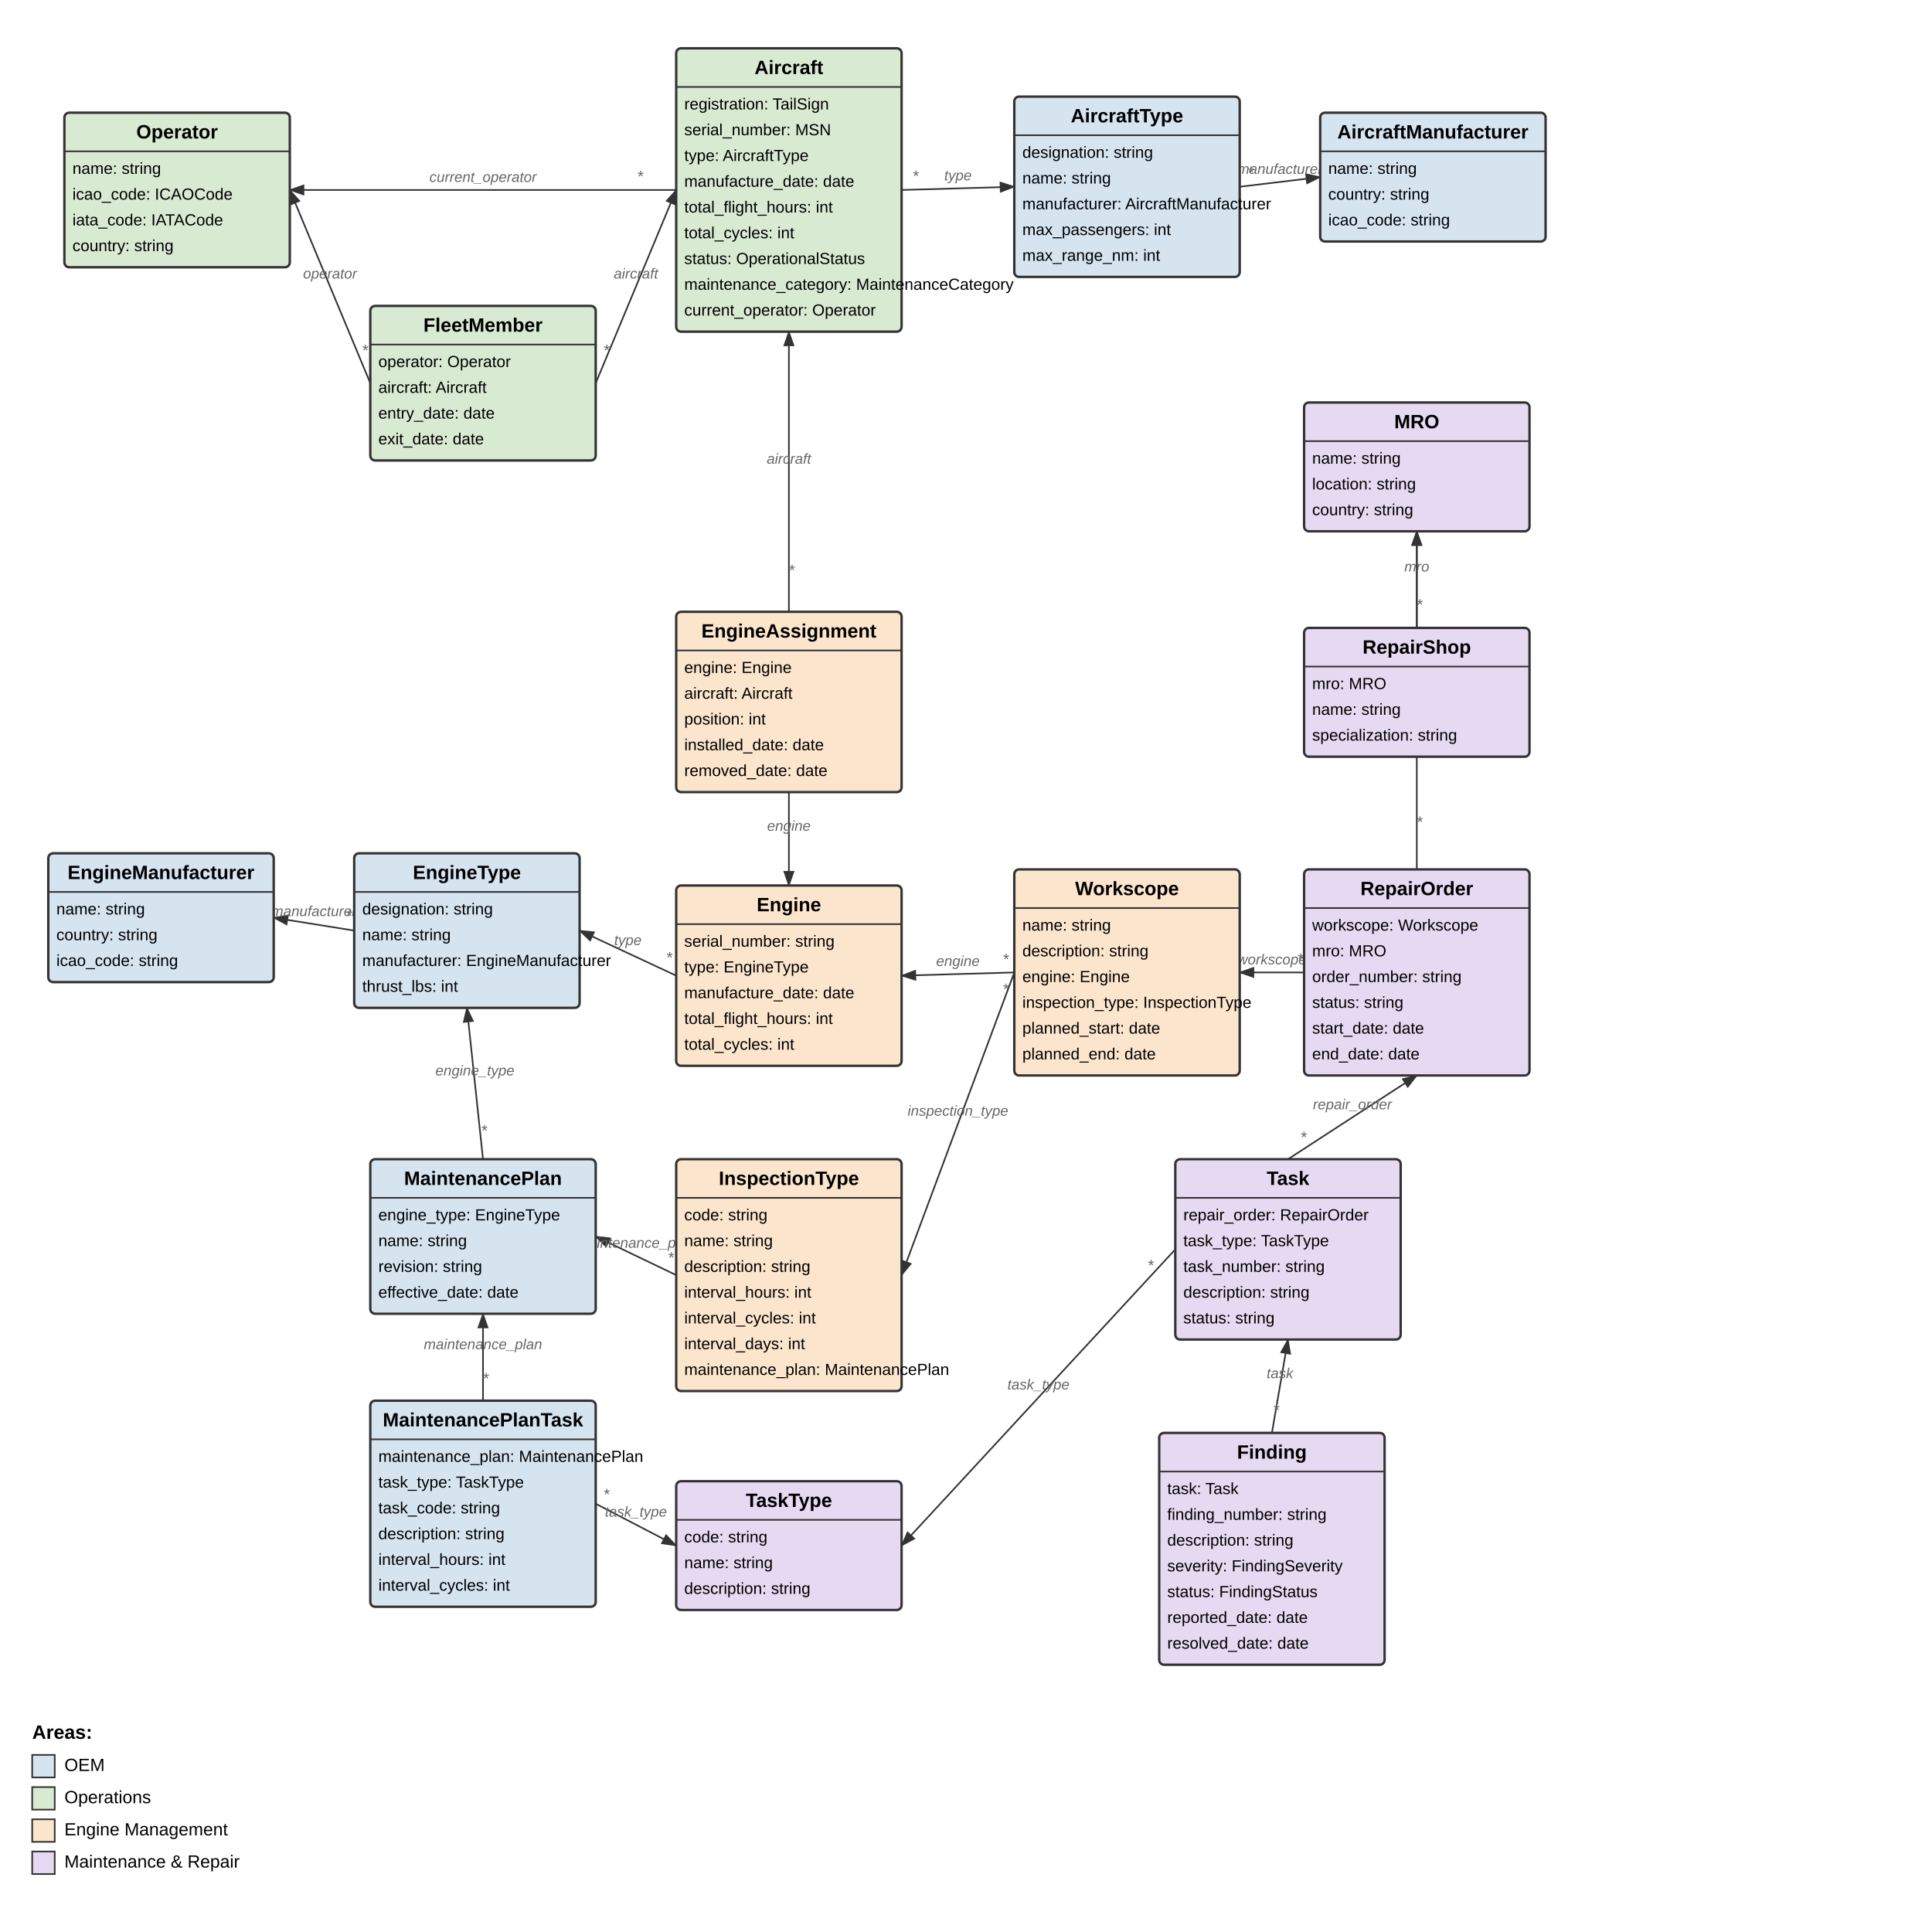
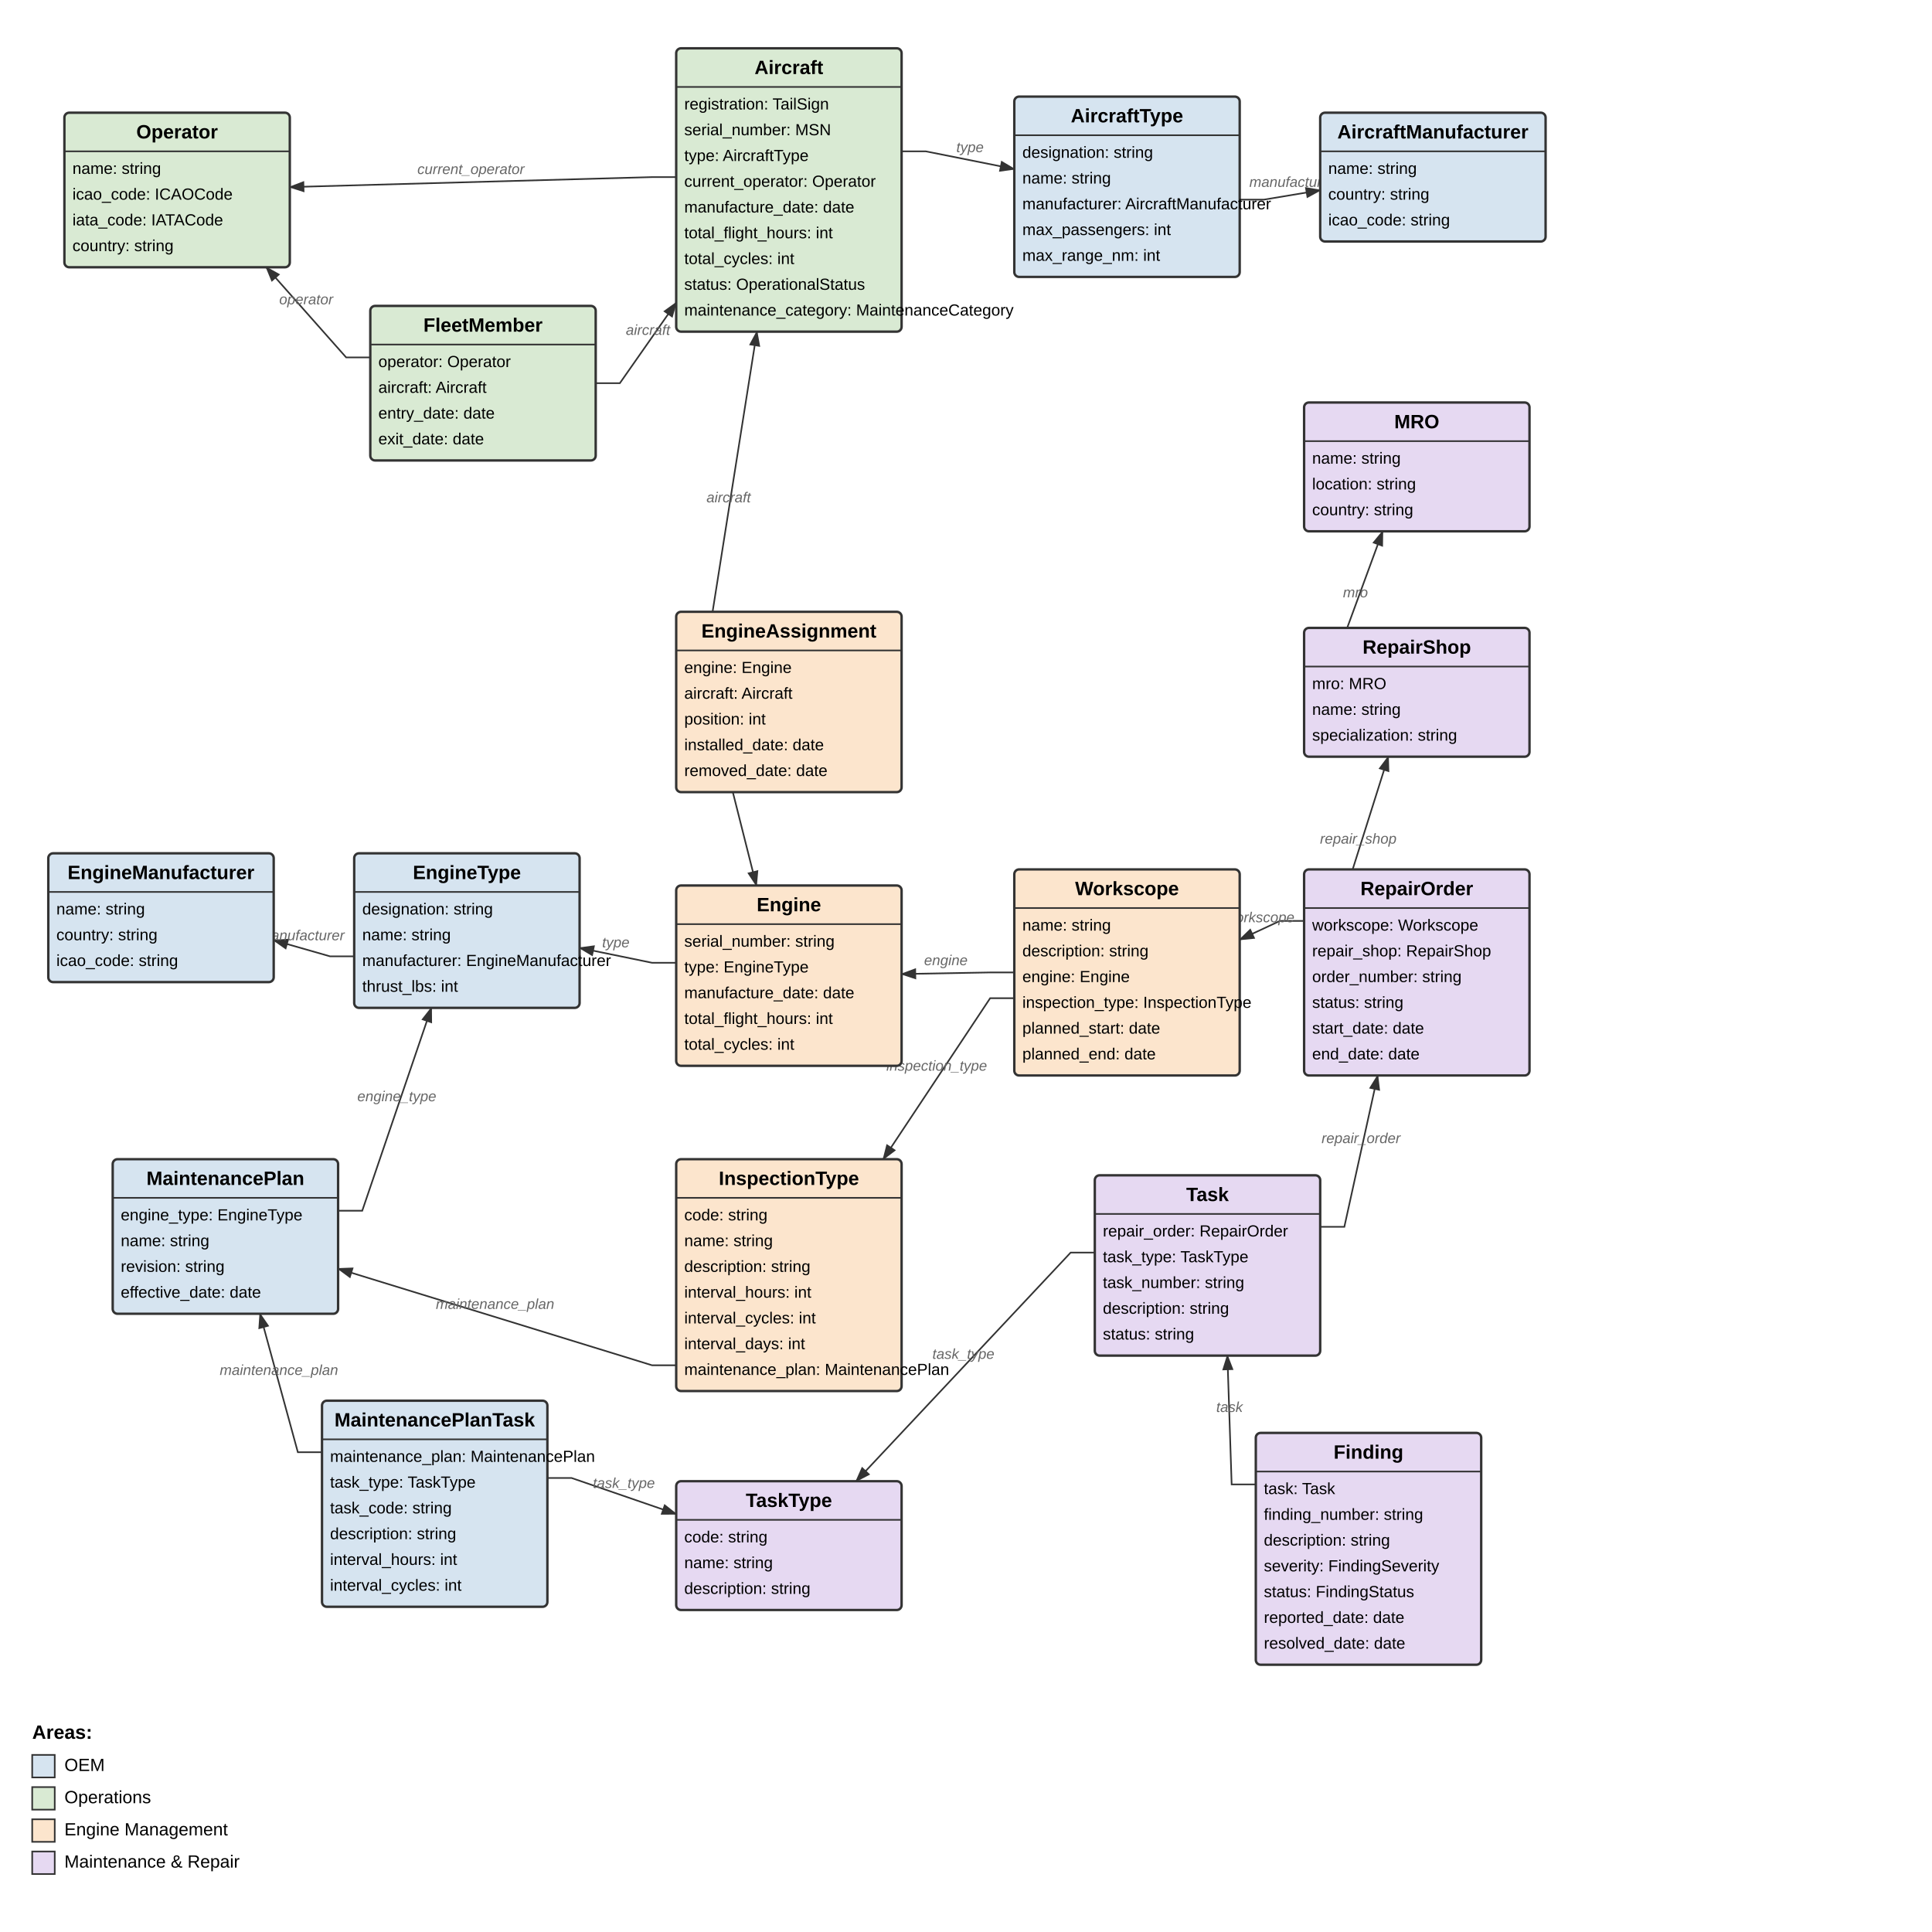
<svg xmlns="http://www.w3.org/2000/svg" viewBox="0 0 1200 1200" width="1200" height="1200">
  <defs>
    <marker id="arrowhead" markerWidth="10" markerHeight="7" refX="9" refY="3.5" orient="auto">
      <polygon points="0 0, 10 3.5, 0 7" fill="#333" />
    </marker>
  </defs>
  <rect width="1200" height="1200" fill="white" />
-   <line x1="560" y1="118" x2="630" y2="116" stroke="#333" stroke-width="1" marker-end="url(#arrowhead)" />
-   <text x="567" y="112.8" font-family="Arial, sans-serif" font-size="10" fill="#666">*</text>
-   <text x="595" y="112" text-anchor="middle" font-family="Arial, sans-serif" font-size="9" fill="#666" font-style="italic">type</text>
-   <line x1="420" y1="118" x2="180" y2="118" stroke="#333" stroke-width="1" marker-end="url(#arrowhead)" />
-   <text x="396" y="113" font-family="Arial, sans-serif" font-size="10" fill="#666">*</text>
-   <text x="300" y="113" text-anchor="middle" font-family="Arial, sans-serif" font-size="9" fill="#666" font-style="italic">current_operator</text>
-   <line x1="770" y1="116" x2="820" y2="110" stroke="#333" stroke-width="1" marker-end="url(#arrowhead)" />
-   <text x="775" y="110.4" font-family="Arial, sans-serif" font-size="10" fill="#666">*</text>
-   <text x="795" y="108" text-anchor="middle" font-family="Arial, sans-serif" font-size="9" fill="#666" font-style="italic">manufacturer</text>
-   <line x1="420" y1="606" x2="360" y2="578" stroke="#333" stroke-width="1" marker-end="url(#arrowhead)" />
-   <text x="414" y="598.2" font-family="Arial, sans-serif" font-size="10" fill="#666">*</text>
-   <text x="390" y="587" text-anchor="middle" font-family="Arial, sans-serif" font-size="9" fill="#666" font-style="italic">type</text>
-   <line x1="490" y1="492" x2="490" y2="550" stroke="#333" stroke-width="1" marker-end="url(#arrowhead)" />
-   <text x="490" y="492.8" font-family="Arial, sans-serif" font-size="10" fill="#666">*</text>
-   <text x="490" y="516" text-anchor="middle" font-family="Arial, sans-serif" font-size="9" fill="#666" font-style="italic">engine</text>
-   <line x1="490" y1="380" x2="490" y2="206" stroke="#333" stroke-width="1" marker-end="url(#arrowhead)" />
-   <text x="490" y="357.6" font-family="Arial, sans-serif" font-size="10" fill="#666">*</text>
-   <text x="490" y="288" text-anchor="middle" font-family="Arial, sans-serif" font-size="9" fill="#666" font-style="italic">aircraft</text>
-   <line x1="220" y1="578" x2="170" y2="570" stroke="#333" stroke-width="1" marker-end="url(#arrowhead)" />
-   <text x="215" y="572.2" font-family="Arial, sans-serif" font-size="10" fill="#666">*</text>
-   <text x="195" y="569" text-anchor="middle" font-family="Arial, sans-serif" font-size="9" fill="#666" font-style="italic">manufacturer</text>
-   <line x1="790" y1="890" x2="800" y2="832" stroke="#333" stroke-width="1" marker-end="url(#arrowhead)" />
-   <text x="791" y="879.2" font-family="Arial, sans-serif" font-size="10" fill="#666">*</text>
-   <text x="795" y="856" text-anchor="middle" font-family="Arial, sans-serif" font-size="9" fill="#666" font-style="italic">task</text>
-   <line x1="230" y1="238" x2="180" y2="118" stroke="#333" stroke-width="1" marker-end="url(#arrowhead)" />
-   <text x="225" y="221" font-family="Arial, sans-serif" font-size="10" fill="#666">*</text>
-   <text x="205" y="173" text-anchor="middle" font-family="Arial, sans-serif" font-size="9" fill="#666" font-style="italic">operator</text>
-   <line x1="370" y1="238" x2="420" y2="118" stroke="#333" stroke-width="1" marker-end="url(#arrowhead)" />
-   <text x="375" y="221" font-family="Arial, sans-serif" font-size="10" fill="#666">*</text>
-   <text x="395" y="173" text-anchor="middle" font-family="Arial, sans-serif" font-size="9" fill="#666" font-style="italic">aircraft</text>
-   <line x1="420" y1="792" x2="370" y2="768" stroke="#333" stroke-width="1" marker-end="url(#arrowhead)" />
-   <text x="415" y="784.6" font-family="Arial, sans-serif" font-size="10" fill="#666">*</text>
-   <text x="395" y="775" text-anchor="middle" font-family="Arial, sans-serif" font-size="9" fill="#666" font-style="italic">maintenance_plan</text>
-   <line x1="300" y1="720" x2="290" y2="626" stroke="#333" stroke-width="1" marker-end="url(#arrowhead)" />
-   <text x="299" y="705.6" font-family="Arial, sans-serif" font-size="10" fill="#666">*</text>
-   <text x="295" y="668" text-anchor="middle" font-family="Arial, sans-serif" font-size="9" fill="#666" font-style="italic">engine_type</text>
-   <line x1="300" y1="870" x2="300" y2="816" stroke="#333" stroke-width="1" marker-end="url(#arrowhead)" />
-   <text x="300" y="859.6" font-family="Arial, sans-serif" font-size="10" fill="#666">*</text>
-   <text x="300" y="838" text-anchor="middle" font-family="Arial, sans-serif" font-size="9" fill="#666" font-style="italic">maintenance_plan</text>
-   <line x1="370" y1="934" x2="420" y2="960" stroke="#333" stroke-width="1" marker-end="url(#arrowhead)" />
-   <text x="375" y="931.6" font-family="Arial, sans-serif" font-size="10" fill="#666">*</text>
-   <text x="395" y="942" text-anchor="middle" font-family="Arial, sans-serif" font-size="9" fill="#666" font-style="italic">task_type</text>
-   <line x1="810" y1="604" x2="770" y2="604" stroke="#333" stroke-width="1" marker-end="url(#arrowhead)" />
-   <text x="806" y="599" font-family="Arial, sans-serif" font-size="10" fill="#666">*</text>
-   <text x="790" y="599" text-anchor="middle" font-family="Arial, sans-serif" font-size="9" fill="#666" font-style="italic">workscope</text>
-   <line x1="880" y1="540" x2="880" y2="330" stroke="#333" stroke-width="1" marker-end="url(#arrowhead)" />
-   <text x="880" y="514" font-family="Arial, sans-serif" font-size="10" fill="#666">*</text>
-   <text x="880" y="430" text-anchor="middle" font-family="Arial, sans-serif" font-size="9" fill="#666" font-style="italic">mro</text>
-   <line x1="880" y1="390" x2="880" y2="330" stroke="#333" stroke-width="1" marker-end="url(#arrowhead)" />
-   <text x="880" y="379" font-family="Arial, sans-serif" font-size="10" fill="#666">*</text>
-   <text x="880" y="355" text-anchor="middle" font-family="Arial, sans-serif" font-size="9" fill="#666" font-style="italic">mro</text>
-   <line x1="800" y1="720" x2="880" y2="668" stroke="#333" stroke-width="1" marker-end="url(#arrowhead)" />
-   <text x="808" y="709.8" font-family="Arial, sans-serif" font-size="10" fill="#666">*</text>
-   <text x="840" y="689" text-anchor="middle" font-family="Arial, sans-serif" font-size="9" fill="#666" font-style="italic">repair_order</text>
-   <line x1="730" y1="776" x2="560" y2="960" stroke="#333" stroke-width="1" marker-end="url(#arrowhead)" />
-   <text x="713" y="789.4" font-family="Arial, sans-serif" font-size="10" fill="#666">*</text>
-   <text x="645" y="863" text-anchor="middle" font-family="Arial, sans-serif" font-size="9" fill="#666" font-style="italic">task_type</text>
-   <line x1="630" y1="604" x2="560" y2="606" stroke="#333" stroke-width="1" marker-end="url(#arrowhead)" />
-   <text x="623" y="599.2" font-family="Arial, sans-serif" font-size="10" fill="#666">*</text>
-   <text x="595" y="600" text-anchor="middle" font-family="Arial, sans-serif" font-size="9" fill="#666" font-style="italic">engine</text>
-   <line x1="630" y1="604" x2="560" y2="792" stroke="#333" stroke-width="1" marker-end="url(#arrowhead)" />
-   <text x="623" y="617.8" font-family="Arial, sans-serif" font-size="10" fill="#666">*</text>
-   <text x="595" y="693" text-anchor="middle" font-family="Arial, sans-serif" font-size="9" fill="#666" font-style="italic">inspection_type</text>
+   <path d="M 560 94 L 575 94 L 630 105" fill="none" stroke="#333" stroke-width="1" marker-end="url(#arrowhead)" />
+   <text x="602.5" y="94.5" text-anchor="middle" font-family="Arial, sans-serif" font-size="9" fill="#666" font-style="italic">type</text>
+   <path d="M 420 110 L 405 110 L 180 116.194" fill="none" stroke="#333" stroke-width="1" marker-end="url(#arrowhead)" />
+   <text x="292.5" y="108.097" text-anchor="middle" font-family="Arial, sans-serif" font-size="9" fill="#666" font-style="italic">current_operator</text>
+   <path d="M 770 124 L 785 124 L 820 118.167" fill="none" stroke="#333" stroke-width="1" marker-end="url(#arrowhead)" />
+   <text x="802.5" y="116.083" text-anchor="middle" font-family="Arial, sans-serif" font-size="9" fill="#666" font-style="italic">manufacturer</text>
+   <path d="M 420 598 L 405 598 L 360 588.769" fill="none" stroke="#333" stroke-width="1" marker-end="url(#arrowhead)" />
+   <text x="382.5" y="588.385" text-anchor="middle" font-family="Arial, sans-serif" font-size="9" fill="#666" font-style="italic">type</text>
+   <path d="M 420 412 L 435 412 L 469.794 550" fill="none" stroke="#333" stroke-width="1" marker-end="url(#arrowhead)" />
+   <text x="452.397" y="476" text-anchor="middle" font-family="Arial, sans-serif" font-size="9" fill="#666" font-style="italic">engine</text>
+   <path d="M 420 428 L 435 428 L 470.129 206" fill="none" stroke="#333" stroke-width="1" marker-end="url(#arrowhead)" />
+   <text x="452.565" y="312" text-anchor="middle" font-family="Arial, sans-serif" font-size="9" fill="#666" font-style="italic">aircraft</text>
+   <path d="M 220 594 L 205 594 L 170 584" fill="none" stroke="#333" stroke-width="1" marker-end="url(#arrowhead)" />
+   <text x="187.5" y="584" text-anchor="middle" font-family="Arial, sans-serif" font-size="9" fill="#666" font-style="italic">manufacturer</text>
+   <path d="M 780 922 L 765 922 L 762.353 842" fill="none" stroke="#333" stroke-width="1" marker-end="url(#arrowhead)" />
+   <text x="763.676" y="877" text-anchor="middle" font-family="Arial, sans-serif" font-size="9" fill="#666" font-style="italic">task</text>
+   <path d="M 230 222 L 215 222 L 165.385 166" fill="none" stroke="#333" stroke-width="1" marker-end="url(#arrowhead)" />
+   <text x="190.192" y="189" text-anchor="middle" font-family="Arial, sans-serif" font-size="9" fill="#666" font-style="italic">operator</text>
+   <path d="M 370 238 L 385 238 L 420 188" fill="none" stroke="#333" stroke-width="1" marker-end="url(#arrowhead)" />
+   <text x="402.5" y="208" text-anchor="middle" font-family="Arial, sans-serif" font-size="9" fill="#666" font-style="italic">aircraft</text>
+   <path d="M 420 848 L 405 848 L 210 788" fill="none" stroke="#333" stroke-width="1" marker-end="url(#arrowhead)" />
+   <text x="307.5" y="813" text-anchor="middle" font-family="Arial, sans-serif" font-size="9" fill="#666" font-style="italic">maintenance_plan</text>
+   <path d="M 210 752 L 225 752 L 267.931 626" fill="none" stroke="#333" stroke-width="1" marker-end="url(#arrowhead)" />
+   <text x="246.466" y="684" text-anchor="middle" font-family="Arial, sans-serif" font-size="9" fill="#666" font-style="italic">engine_type</text>
+   <path d="M 200 902 L 185 902 L 161.493 816" fill="none" stroke="#333" stroke-width="1" marker-end="url(#arrowhead)" />
+   <text x="173.246" y="854" text-anchor="middle" font-family="Arial, sans-serif" font-size="9" fill="#666" font-style="italic">maintenance_plan</text>
+   <path d="M 340 918 L 355 918 L 420 940.4" fill="none" stroke="#333" stroke-width="1" marker-end="url(#arrowhead)" />
+   <text x="387.5" y="924.2" text-anchor="middle" font-family="Arial, sans-serif" font-size="9" fill="#666" font-style="italic">task_type</text>
+   <path d="M 810 572 L 795 572 L 770 583.636" fill="none" stroke="#333" stroke-width="1" marker-end="url(#arrowhead)" />
+   <text x="782.5" y="572.818" text-anchor="middle" font-family="Arial, sans-serif" font-size="9" fill="#666" font-style="italic">workscope</text>
+   <path d="M 810 588 L 825 588 L 862.278 470" fill="none" stroke="#333" stroke-width="1" marker-end="url(#arrowhead)" />
+   <text x="843.639" y="524" text-anchor="middle" font-family="Arial, sans-serif" font-size="9" fill="#666" font-style="italic">repair_shop</text>
+   <path d="M 810 422 L 825 422 L 858.788 330" fill="none" stroke="#333" stroke-width="1" marker-end="url(#arrowhead)" />
+   <text x="841.894" y="371" text-anchor="middle" font-family="Arial, sans-serif" font-size="9" fill="#666" font-style="italic">mro</text>
+   <path d="M 820 762 L 835 762 L 855.696 668" fill="none" stroke="#333" stroke-width="1" marker-end="url(#arrowhead)" />
+   <text x="845.348" y="710" text-anchor="middle" font-family="Arial, sans-serif" font-size="9" fill="#666" font-style="italic">repair_order</text>
+   <path d="M 680 778 L 665 778 L 531.758 920" fill="none" stroke="#333" stroke-width="1" marker-end="url(#arrowhead)" />
+   <text x="598.379" y="844" text-anchor="middle" font-family="Arial, sans-serif" font-size="9" fill="#666" font-style="italic">task_type</text>
+   <path d="M 630 604 L 615 604 L 560 605" fill="none" stroke="#333" stroke-width="1" marker-end="url(#arrowhead)" />
+   <text x="587.5" y="599.5" text-anchor="middle" font-family="Arial, sans-serif" font-size="9" fill="#666" font-style="italic">engine</text>
+   <path d="M 630 620 L 615 620 L 548.605 720" fill="none" stroke="#333" stroke-width="1" marker-end="url(#arrowhead)" />
+   <text x="581.802" y="665" text-anchor="middle" font-family="Arial, sans-serif" font-size="9" fill="#666" font-style="italic">inspection_type</text>
  <rect x="420" y="30" width="140" height="176" fill="#D9EAD3" stroke="#333" stroke-width="1.5" rx="3" />
  <text x="490" y="46" text-anchor="middle" font-family="Arial, sans-serif" font-size="12" font-weight="bold">Aircraft</text>
  <line x1="420" y1="54" x2="560" y2="54" stroke="#333" stroke-width="1" />
  <text x="425" y="68" font-family="Arial, sans-serif" font-size="10">registration: TailSign</text>
  <text x="425" y="84" font-family="Arial, sans-serif" font-size="10">serial_number: MSN</text>
  <text x="425" y="100" font-family="Arial, sans-serif" font-size="10">type: AircraftType</text>
-   <text x="425" y="116" font-family="Arial, sans-serif" font-size="10">manufacture_date: date</text>
-   <text x="425" y="132" font-family="Arial, sans-serif" font-size="10">total_flight_hours: int</text>
-   <text x="425" y="148" font-family="Arial, sans-serif" font-size="10">total_cycles: int</text>
-   <text x="425" y="164" font-family="Arial, sans-serif" font-size="10">status: OperationalStatus</text>
-   <text x="425" y="180" font-family="Arial, sans-serif" font-size="10">maintenance_category: MaintenanceCategory</text>
-   <text x="425" y="196" font-family="Arial, sans-serif" font-size="10">current_operator: Operator</text>
+   <text x="425" y="116" font-family="Arial, sans-serif" font-size="10">current_operator: Operator</text>
+   <text x="425" y="132" font-family="Arial, sans-serif" font-size="10">manufacture_date: date</text>
+   <text x="425" y="148" font-family="Arial, sans-serif" font-size="10">total_flight_hours: int</text>
+   <text x="425" y="164" font-family="Arial, sans-serif" font-size="10">total_cycles: int</text>
+   <text x="425" y="180" font-family="Arial, sans-serif" font-size="10">status: OperationalStatus</text>
+   <text x="425" y="196" font-family="Arial, sans-serif" font-size="10">maintenance_category: MaintenanceCategory</text>
  <rect x="820" y="70" width="140" height="80" fill="#D6E4F0" stroke="#333" stroke-width="1.5" rx="3" />
  <text x="890" y="86" text-anchor="middle" font-family="Arial, sans-serif" font-size="12" font-weight="bold">AircraftManufacturer</text>
  <line x1="820" y1="94" x2="960" y2="94" stroke="#333" stroke-width="1" />
  <text x="825" y="108" font-family="Arial, sans-serif" font-size="10">name: string</text>
  <text x="825" y="124" font-family="Arial, sans-serif" font-size="10">country: string</text>
  <text x="825" y="140" font-family="Arial, sans-serif" font-size="10">icao_code: string</text>
  <rect x="630" y="60" width="140" height="112" fill="#D6E4F0" stroke="#333" stroke-width="1.5" rx="3" />
  <text x="700" y="76" text-anchor="middle" font-family="Arial, sans-serif" font-size="12" font-weight="bold">AircraftType</text>
  <line x1="630" y1="84" x2="770" y2="84" stroke="#333" stroke-width="1" />
  <text x="635" y="98" font-family="Arial, sans-serif" font-size="10">designation: string</text>
  <text x="635" y="114" font-family="Arial, sans-serif" font-size="10">name: string</text>
  <text x="635" y="130" font-family="Arial, sans-serif" font-size="10">manufacturer: AircraftManufacturer</text>
  <text x="635" y="146" font-family="Arial, sans-serif" font-size="10">max_passengers: int</text>
  <text x="635" y="162" font-family="Arial, sans-serif" font-size="10">max_range_nm: int</text>
  <rect x="420" y="550" width="140" height="112" fill="#FCE5CD" stroke="#333" stroke-width="1.5" rx="3" />
  <text x="490" y="566" text-anchor="middle" font-family="Arial, sans-serif" font-size="12" font-weight="bold">Engine</text>
  <line x1="420" y1="574" x2="560" y2="574" stroke="#333" stroke-width="1" />
  <text x="425" y="588" font-family="Arial, sans-serif" font-size="10">serial_number: string</text>
  <text x="425" y="604" font-family="Arial, sans-serif" font-size="10">type: EngineType</text>
  <text x="425" y="620" font-family="Arial, sans-serif" font-size="10">manufacture_date: date</text>
  <text x="425" y="636" font-family="Arial, sans-serif" font-size="10">total_flight_hours: int</text>
  <text x="425" y="652" font-family="Arial, sans-serif" font-size="10">total_cycles: int</text>
  <rect x="420" y="380" width="140" height="112" fill="#FCE5CD" stroke="#333" stroke-width="1.5" rx="3" />
  <text x="490" y="396" text-anchor="middle" font-family="Arial, sans-serif" font-size="12" font-weight="bold">EngineAssignment</text>
  <line x1="420" y1="404" x2="560" y2="404" stroke="#333" stroke-width="1" />
  <text x="425" y="418" font-family="Arial, sans-serif" font-size="10">engine: Engine</text>
  <text x="425" y="434" font-family="Arial, sans-serif" font-size="10">aircraft: Aircraft</text>
  <text x="425" y="450" font-family="Arial, sans-serif" font-size="10">position: int</text>
  <text x="425" y="466" font-family="Arial, sans-serif" font-size="10">installed_date: date</text>
  <text x="425" y="482" font-family="Arial, sans-serif" font-size="10">removed_date: date</text>
  <rect x="30" y="530" width="140" height="80" fill="#D6E4F0" stroke="#333" stroke-width="1.5" rx="3" />
  <text x="100" y="546" text-anchor="middle" font-family="Arial, sans-serif" font-size="12" font-weight="bold">EngineManufacturer</text>
  <line x1="30" y1="554" x2="170" y2="554" stroke="#333" stroke-width="1" />
  <text x="35" y="568" font-family="Arial, sans-serif" font-size="10">name: string</text>
  <text x="35" y="584" font-family="Arial, sans-serif" font-size="10">country: string</text>
  <text x="35" y="600" font-family="Arial, sans-serif" font-size="10">icao_code: string</text>
  <rect x="220" y="530" width="140" height="96" fill="#D6E4F0" stroke="#333" stroke-width="1.5" rx="3" />
  <text x="290" y="546" text-anchor="middle" font-family="Arial, sans-serif" font-size="12" font-weight="bold">EngineType</text>
  <line x1="220" y1="554" x2="360" y2="554" stroke="#333" stroke-width="1" />
  <text x="225" y="568" font-family="Arial, sans-serif" font-size="10">designation: string</text>
  <text x="225" y="584" font-family="Arial, sans-serif" font-size="10">name: string</text>
  <text x="225" y="600" font-family="Arial, sans-serif" font-size="10">manufacturer: EngineManufacturer</text>
  <text x="225" y="616" font-family="Arial, sans-serif" font-size="10">thrust_lbs: int</text>
-   <rect x="720" y="890" width="140" height="144" fill="#E6D9F2" stroke="#333" stroke-width="1.5" rx="3" />
-   <text x="790" y="906" text-anchor="middle" font-family="Arial, sans-serif" font-size="12" font-weight="bold">Finding</text>
-   <line x1="720" y1="914" x2="860" y2="914" stroke="#333" stroke-width="1" />
-   <text x="725" y="928" font-family="Arial, sans-serif" font-size="10">task: Task</text>
-   <text x="725" y="944" font-family="Arial, sans-serif" font-size="10">finding_number: string</text>
-   <text x="725" y="960" font-family="Arial, sans-serif" font-size="10">description: string</text>
-   <text x="725" y="976" font-family="Arial, sans-serif" font-size="10">severity: FindingSeverity</text>
-   <text x="725" y="992" font-family="Arial, sans-serif" font-size="10">status: FindingStatus</text>
-   <text x="725" y="1008" font-family="Arial, sans-serif" font-size="10">reported_date: date</text>
-   <text x="725" y="1024" font-family="Arial, sans-serif" font-size="10">resolved_date: date</text>
+   <rect x="780" y="890" width="140" height="144" fill="#E6D9F2" stroke="#333" stroke-width="1.5" rx="3" />
+   <text x="850" y="906" text-anchor="middle" font-family="Arial, sans-serif" font-size="12" font-weight="bold">Finding</text>
+   <line x1="780" y1="914" x2="920" y2="914" stroke="#333" stroke-width="1" />
+   <text x="785" y="928" font-family="Arial, sans-serif" font-size="10">task: Task</text>
+   <text x="785" y="944" font-family="Arial, sans-serif" font-size="10">finding_number: string</text>
+   <text x="785" y="960" font-family="Arial, sans-serif" font-size="10">description: string</text>
+   <text x="785" y="976" font-family="Arial, sans-serif" font-size="10">severity: FindingSeverity</text>
+   <text x="785" y="992" font-family="Arial, sans-serif" font-size="10">status: FindingStatus</text>
+   <text x="785" y="1008" font-family="Arial, sans-serif" font-size="10">reported_date: date</text>
+   <text x="785" y="1024" font-family="Arial, sans-serif" font-size="10">resolved_date: date</text>
  <rect x="230" y="190" width="140" height="96" fill="#D9EAD3" stroke="#333" stroke-width="1.5" rx="3" />
  <text x="300" y="206" text-anchor="middle" font-family="Arial, sans-serif" font-size="12" font-weight="bold">FleetMember</text>
  <line x1="230" y1="214" x2="370" y2="214" stroke="#333" stroke-width="1" />
  <text x="235" y="228" font-family="Arial, sans-serif" font-size="10">operator: Operator</text>
  <text x="235" y="244" font-family="Arial, sans-serif" font-size="10">aircraft: Aircraft</text>
  <text x="235" y="260" font-family="Arial, sans-serif" font-size="10">entry_date: date</text>
  <text x="235" y="276" font-family="Arial, sans-serif" font-size="10">exit_date: date</text>
  <rect x="420" y="720" width="140" height="144" fill="#FCE5CD" stroke="#333" stroke-width="1.5" rx="3" />
  <text x="490" y="736" text-anchor="middle" font-family="Arial, sans-serif" font-size="12" font-weight="bold">InspectionType</text>
  <line x1="420" y1="744" x2="560" y2="744" stroke="#333" stroke-width="1" />
  <text x="425" y="758" font-family="Arial, sans-serif" font-size="10">code: string</text>
  <text x="425" y="774" font-family="Arial, sans-serif" font-size="10">name: string</text>
  <text x="425" y="790" font-family="Arial, sans-serif" font-size="10">description: string</text>
  <text x="425" y="806" font-family="Arial, sans-serif" font-size="10">interval_hours: int</text>
  <text x="425" y="822" font-family="Arial, sans-serif" font-size="10">interval_cycles: int</text>
  <text x="425" y="838" font-family="Arial, sans-serif" font-size="10">interval_days: int</text>
  <text x="425" y="854" font-family="Arial, sans-serif" font-size="10">maintenance_plan: MaintenancePlan</text>
  <rect x="810" y="250" width="140" height="80" fill="#E6D9F2" stroke="#333" stroke-width="1.5" rx="3" />
  <text x="880" y="266" text-anchor="middle" font-family="Arial, sans-serif" font-size="12" font-weight="bold">MRO</text>
  <line x1="810" y1="274" x2="950" y2="274" stroke="#333" stroke-width="1" />
  <text x="815" y="288" font-family="Arial, sans-serif" font-size="10">name: string</text>
  <text x="815" y="304" font-family="Arial, sans-serif" font-size="10">location: string</text>
  <text x="815" y="320" font-family="Arial, sans-serif" font-size="10">country: string</text>
-   <rect x="230" y="720" width="140" height="96" fill="#D6E4F0" stroke="#333" stroke-width="1.5" rx="3" />
-   <text x="300" y="736" text-anchor="middle" font-family="Arial, sans-serif" font-size="12" font-weight="bold">MaintenancePlan</text>
-   <line x1="230" y1="744" x2="370" y2="744" stroke="#333" stroke-width="1" />
-   <text x="235" y="758" font-family="Arial, sans-serif" font-size="10">engine_type: EngineType</text>
-   <text x="235" y="774" font-family="Arial, sans-serif" font-size="10">name: string</text>
-   <text x="235" y="790" font-family="Arial, sans-serif" font-size="10">revision: string</text>
-   <text x="235" y="806" font-family="Arial, sans-serif" font-size="10">effective_date: date</text>
-   <rect x="230" y="870" width="140" height="128" fill="#D6E4F0" stroke="#333" stroke-width="1.5" rx="3" />
-   <text x="300" y="886" text-anchor="middle" font-family="Arial, sans-serif" font-size="12" font-weight="bold">MaintenancePlanTask</text>
-   <line x1="230" y1="894" x2="370" y2="894" stroke="#333" stroke-width="1" />
-   <text x="235" y="908" font-family="Arial, sans-serif" font-size="10">maintenance_plan: MaintenancePlan</text>
-   <text x="235" y="924" font-family="Arial, sans-serif" font-size="10">task_type: TaskType</text>
-   <text x="235" y="940" font-family="Arial, sans-serif" font-size="10">task_code: string</text>
-   <text x="235" y="956" font-family="Arial, sans-serif" font-size="10">description: string</text>
-   <text x="235" y="972" font-family="Arial, sans-serif" font-size="10">interval_hours: int</text>
-   <text x="235" y="988" font-family="Arial, sans-serif" font-size="10">interval_cycles: int</text>
+   <rect x="70" y="720" width="140" height="96" fill="#D6E4F0" stroke="#333" stroke-width="1.5" rx="3" />
+   <text x="140" y="736" text-anchor="middle" font-family="Arial, sans-serif" font-size="12" font-weight="bold">MaintenancePlan</text>
+   <line x1="70" y1="744" x2="210" y2="744" stroke="#333" stroke-width="1" />
+   <text x="75" y="758" font-family="Arial, sans-serif" font-size="10">engine_type: EngineType</text>
+   <text x="75" y="774" font-family="Arial, sans-serif" font-size="10">name: string</text>
+   <text x="75" y="790" font-family="Arial, sans-serif" font-size="10">revision: string</text>
+   <text x="75" y="806" font-family="Arial, sans-serif" font-size="10">effective_date: date</text>
+   <rect x="200" y="870" width="140" height="128" fill="#D6E4F0" stroke="#333" stroke-width="1.5" rx="3" />
+   <text x="270" y="886" text-anchor="middle" font-family="Arial, sans-serif" font-size="12" font-weight="bold">MaintenancePlanTask</text>
+   <line x1="200" y1="894" x2="340" y2="894" stroke="#333" stroke-width="1" />
+   <text x="205" y="908" font-family="Arial, sans-serif" font-size="10">maintenance_plan: MaintenancePlan</text>
+   <text x="205" y="924" font-family="Arial, sans-serif" font-size="10">task_type: TaskType</text>
+   <text x="205" y="940" font-family="Arial, sans-serif" font-size="10">task_code: string</text>
+   <text x="205" y="956" font-family="Arial, sans-serif" font-size="10">description: string</text>
+   <text x="205" y="972" font-family="Arial, sans-serif" font-size="10">interval_hours: int</text>
+   <text x="205" y="988" font-family="Arial, sans-serif" font-size="10">interval_cycles: int</text>
  <rect x="40" y="70" width="140" height="96" fill="#D9EAD3" stroke="#333" stroke-width="1.5" rx="3" />
  <text x="110" y="86" text-anchor="middle" font-family="Arial, sans-serif" font-size="12" font-weight="bold">Operator</text>
  <line x1="40" y1="94" x2="180" y2="94" stroke="#333" stroke-width="1" />
  <text x="45" y="108" font-family="Arial, sans-serif" font-size="10">name: string</text>
  <text x="45" y="124" font-family="Arial, sans-serif" font-size="10">icao_code: ICAOCode</text>
  <text x="45" y="140" font-family="Arial, sans-serif" font-size="10">iata_code: IATACode</text>
  <text x="45" y="156" font-family="Arial, sans-serif" font-size="10">country: string</text>
  <rect x="810" y="540" width="140" height="128" fill="#E6D9F2" stroke="#333" stroke-width="1.5" rx="3" />
  <text x="880" y="556" text-anchor="middle" font-family="Arial, sans-serif" font-size="12" font-weight="bold">RepairOrder</text>
  <line x1="810" y1="564" x2="950" y2="564" stroke="#333" stroke-width="1" />
  <text x="815" y="578" font-family="Arial, sans-serif" font-size="10">workscope: Workscope</text>
-   <text x="815" y="594" font-family="Arial, sans-serif" font-size="10">mro: MRO</text>
+   <text x="815" y="594" font-family="Arial, sans-serif" font-size="10">repair_shop: RepairShop</text>
  <text x="815" y="610" font-family="Arial, sans-serif" font-size="10">order_number: string</text>
  <text x="815" y="626" font-family="Arial, sans-serif" font-size="10">status: string</text>
  <text x="815" y="642" font-family="Arial, sans-serif" font-size="10">start_date: date</text>
  <text x="815" y="658" font-family="Arial, sans-serif" font-size="10">end_date: date</text>
  <rect x="810" y="390" width="140" height="80" fill="#E6D9F2" stroke="#333" stroke-width="1.5" rx="3" />
  <text x="880" y="406" text-anchor="middle" font-family="Arial, sans-serif" font-size="12" font-weight="bold">RepairShop</text>
  <line x1="810" y1="414" x2="950" y2="414" stroke="#333" stroke-width="1" />
  <text x="815" y="428" font-family="Arial, sans-serif" font-size="10">mro: MRO</text>
  <text x="815" y="444" font-family="Arial, sans-serif" font-size="10">name: string</text>
  <text x="815" y="460" font-family="Arial, sans-serif" font-size="10">specialization: string</text>
-   <rect x="730" y="720" width="140" height="112" fill="#E6D9F2" stroke="#333" stroke-width="1.5" rx="3" />
-   <text x="800" y="736" text-anchor="middle" font-family="Arial, sans-serif" font-size="12" font-weight="bold">Task</text>
-   <line x1="730" y1="744" x2="870" y2="744" stroke="#333" stroke-width="1" />
-   <text x="735" y="758" font-family="Arial, sans-serif" font-size="10">repair_order: RepairOrder</text>
-   <text x="735" y="774" font-family="Arial, sans-serif" font-size="10">task_type: TaskType</text>
-   <text x="735" y="790" font-family="Arial, sans-serif" font-size="10">task_number: string</text>
-   <text x="735" y="806" font-family="Arial, sans-serif" font-size="10">description: string</text>
-   <text x="735" y="822" font-family="Arial, sans-serif" font-size="10">status: string</text>
+   <rect x="680" y="730" width="140" height="112" fill="#E6D9F2" stroke="#333" stroke-width="1.5" rx="3" />
+   <text x="750" y="746" text-anchor="middle" font-family="Arial, sans-serif" font-size="12" font-weight="bold">Task</text>
+   <line x1="680" y1="754" x2="820" y2="754" stroke="#333" stroke-width="1" />
+   <text x="685" y="768" font-family="Arial, sans-serif" font-size="10">repair_order: RepairOrder</text>
+   <text x="685" y="784" font-family="Arial, sans-serif" font-size="10">task_type: TaskType</text>
+   <text x="685" y="800" font-family="Arial, sans-serif" font-size="10">task_number: string</text>
+   <text x="685" y="816" font-family="Arial, sans-serif" font-size="10">description: string</text>
+   <text x="685" y="832" font-family="Arial, sans-serif" font-size="10">status: string</text>
  <rect x="420" y="920" width="140" height="80" fill="#E6D9F2" stroke="#333" stroke-width="1.5" rx="3" />
  <text x="490" y="936" text-anchor="middle" font-family="Arial, sans-serif" font-size="12" font-weight="bold">TaskType</text>
  <line x1="420" y1="944" x2="560" y2="944" stroke="#333" stroke-width="1" />
  <text x="425" y="958" font-family="Arial, sans-serif" font-size="10">code: string</text>
  <text x="425" y="974" font-family="Arial, sans-serif" font-size="10">name: string</text>
  <text x="425" y="990" font-family="Arial, sans-serif" font-size="10">description: string</text>
  <rect x="630" y="540" width="140" height="128" fill="#FCE5CD" stroke="#333" stroke-width="1.5" rx="3" />
  <text x="700" y="556" text-anchor="middle" font-family="Arial, sans-serif" font-size="12" font-weight="bold">Workscope</text>
  <line x1="630" y1="564" x2="770" y2="564" stroke="#333" stroke-width="1" />
  <text x="635" y="578" font-family="Arial, sans-serif" font-size="10">name: string</text>
  <text x="635" y="594" font-family="Arial, sans-serif" font-size="10">description: string</text>
  <text x="635" y="610" font-family="Arial, sans-serif" font-size="10">engine: Engine</text>
  <text x="635" y="626" font-family="Arial, sans-serif" font-size="10">inspection_type: InspectionType</text>
  <text x="635" y="642" font-family="Arial, sans-serif" font-size="10">planned_start: date</text>
  <text x="635" y="658" font-family="Arial, sans-serif" font-size="10">planned_end: date</text>
  <text x="20" y="1080" font-family="Arial, sans-serif" font-size="12" font-weight="bold">Areas:</text>
  <rect x="20" y="1090" width="14" height="14" fill="#D6E4F0" stroke="#333" stroke-width="1" />
  <text x="40" y="1100" font-family="Arial, sans-serif" font-size="11">OEM</text>
  <rect x="20" y="1110" width="14" height="14" fill="#D9EAD3" stroke="#333" stroke-width="1" />
  <text x="40" y="1120" font-family="Arial, sans-serif" font-size="11">Operations</text>
  <rect x="20" y="1130" width="14" height="14" fill="#FCE5CD" stroke="#333" stroke-width="1" />
  <text x="40" y="1140" font-family="Arial, sans-serif" font-size="11">Engine Management</text>
  <rect x="20" y="1150" width="14" height="14" fill="#E6D9F2" stroke="#333" stroke-width="1" />
  <text x="40" y="1160" font-family="Arial, sans-serif" font-size="11">Maintenance &amp; Repair</text>
</svg>
